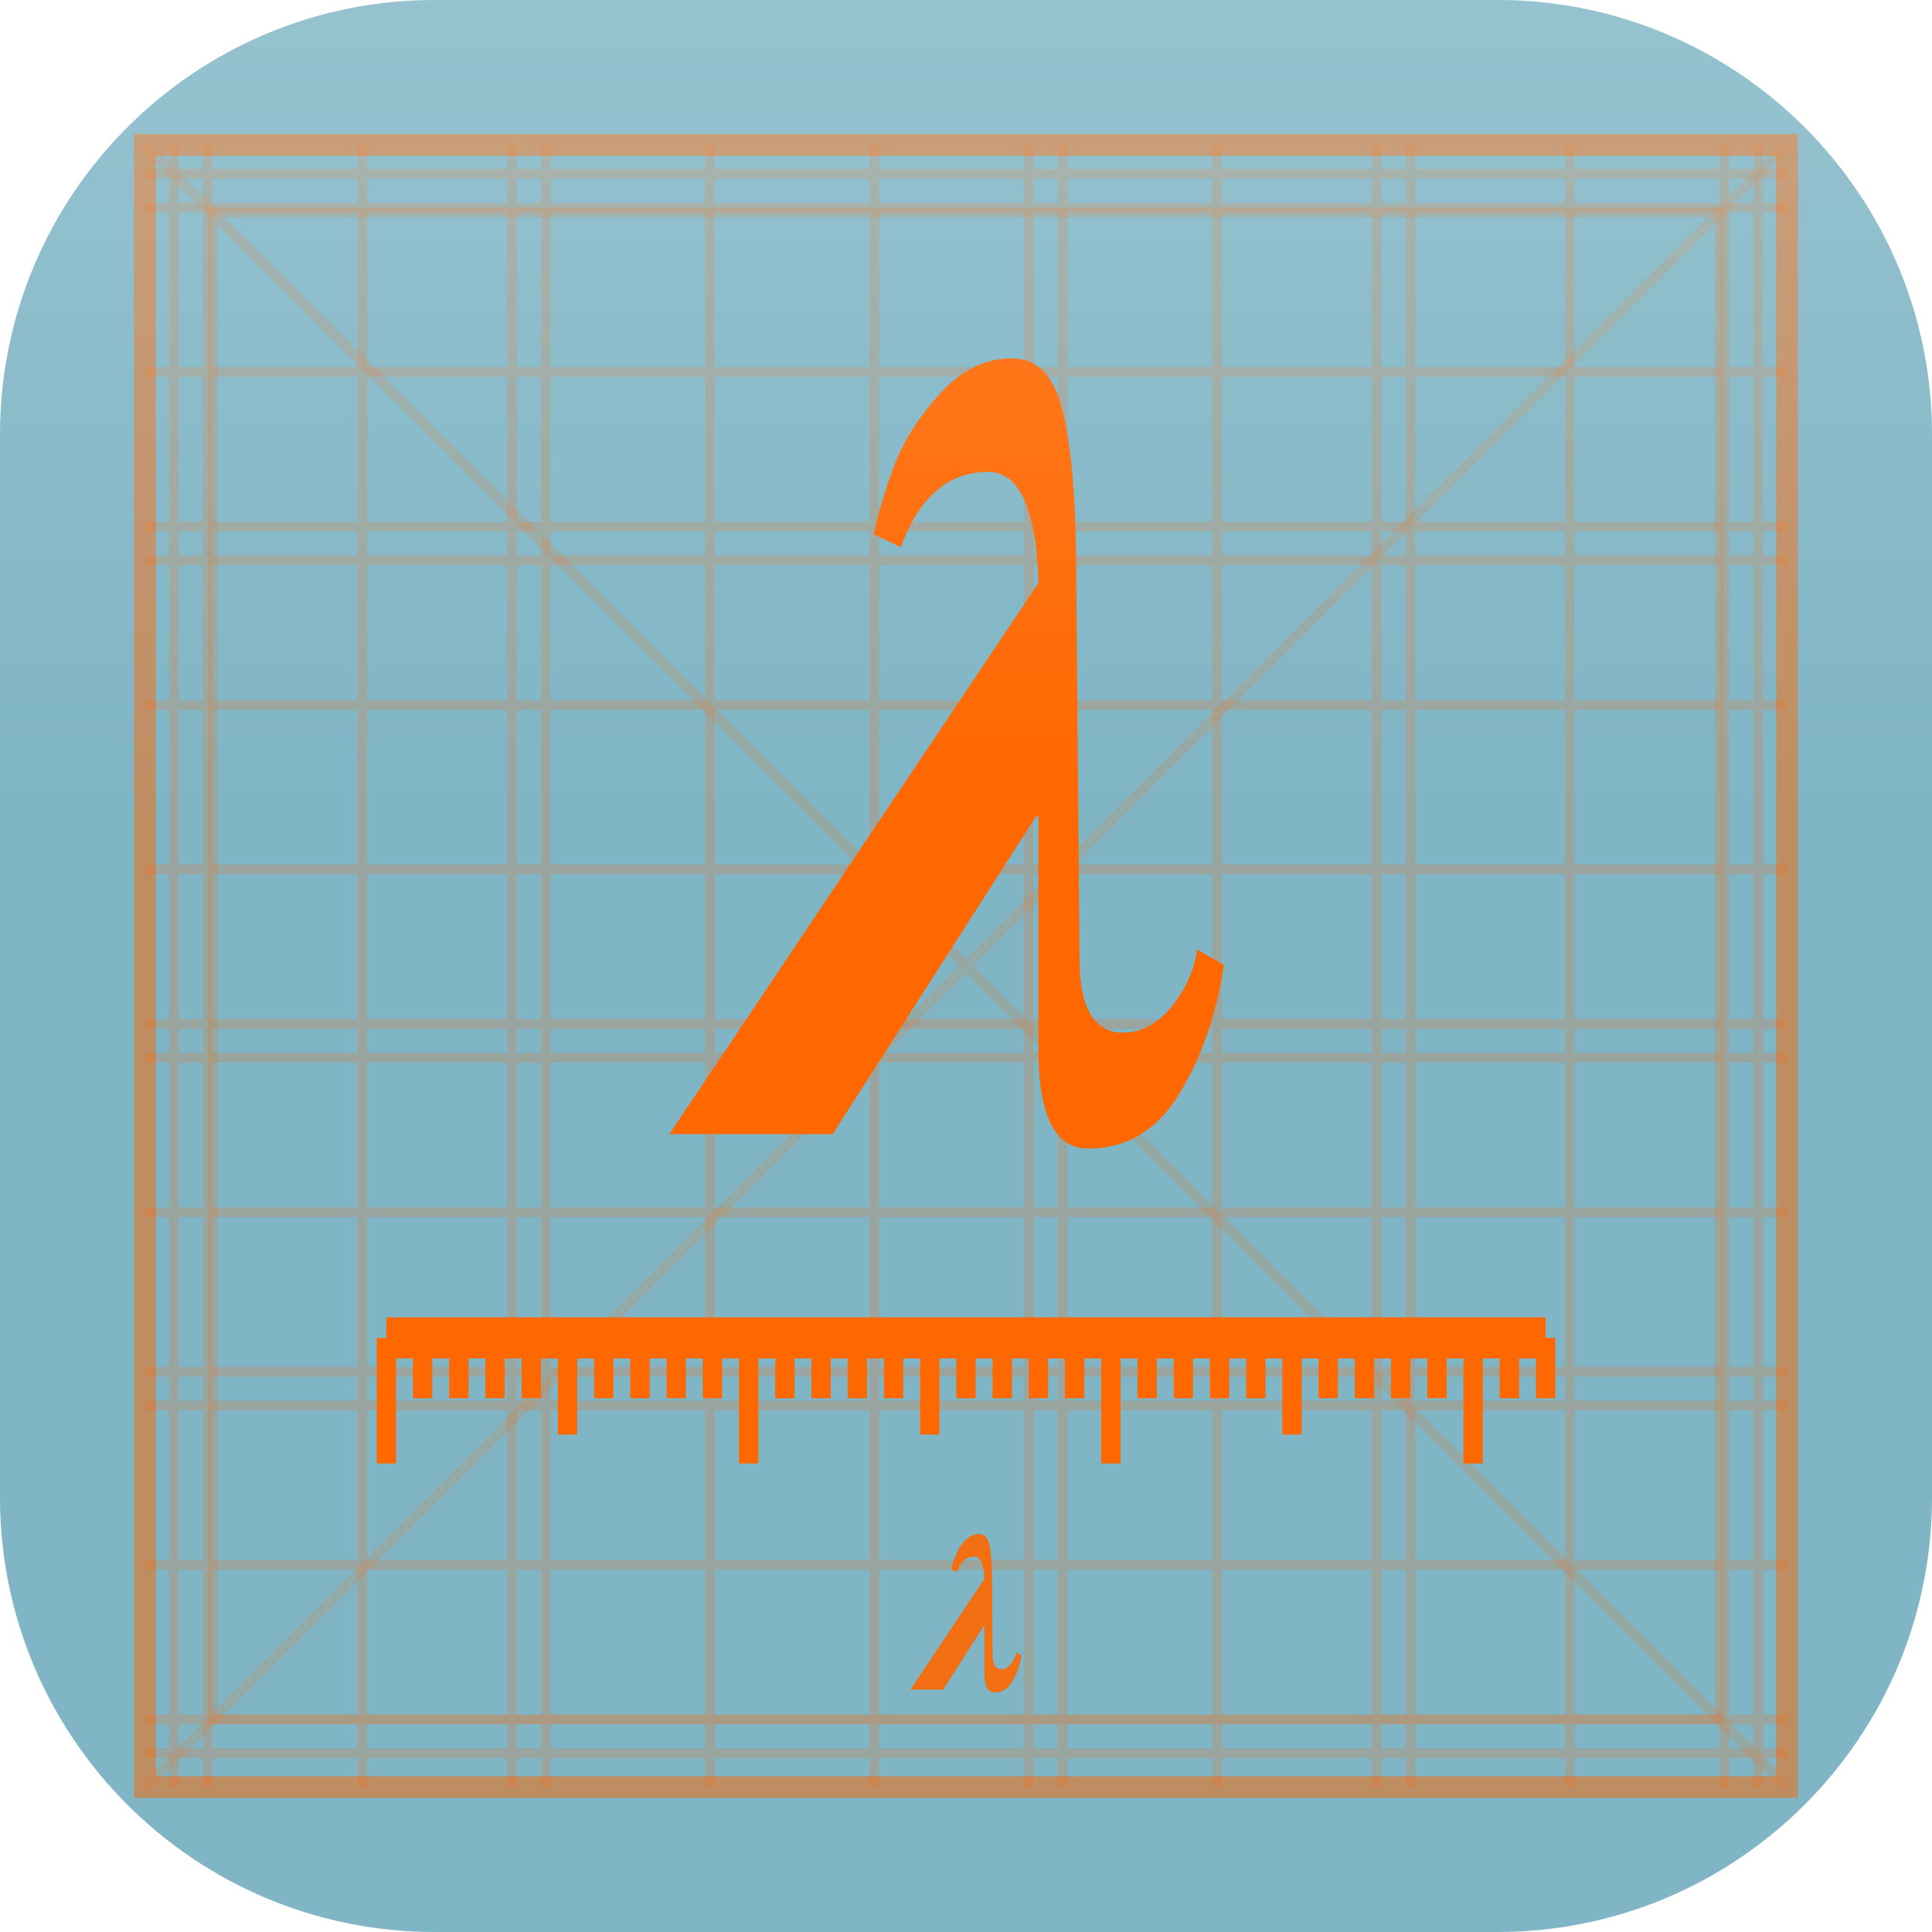
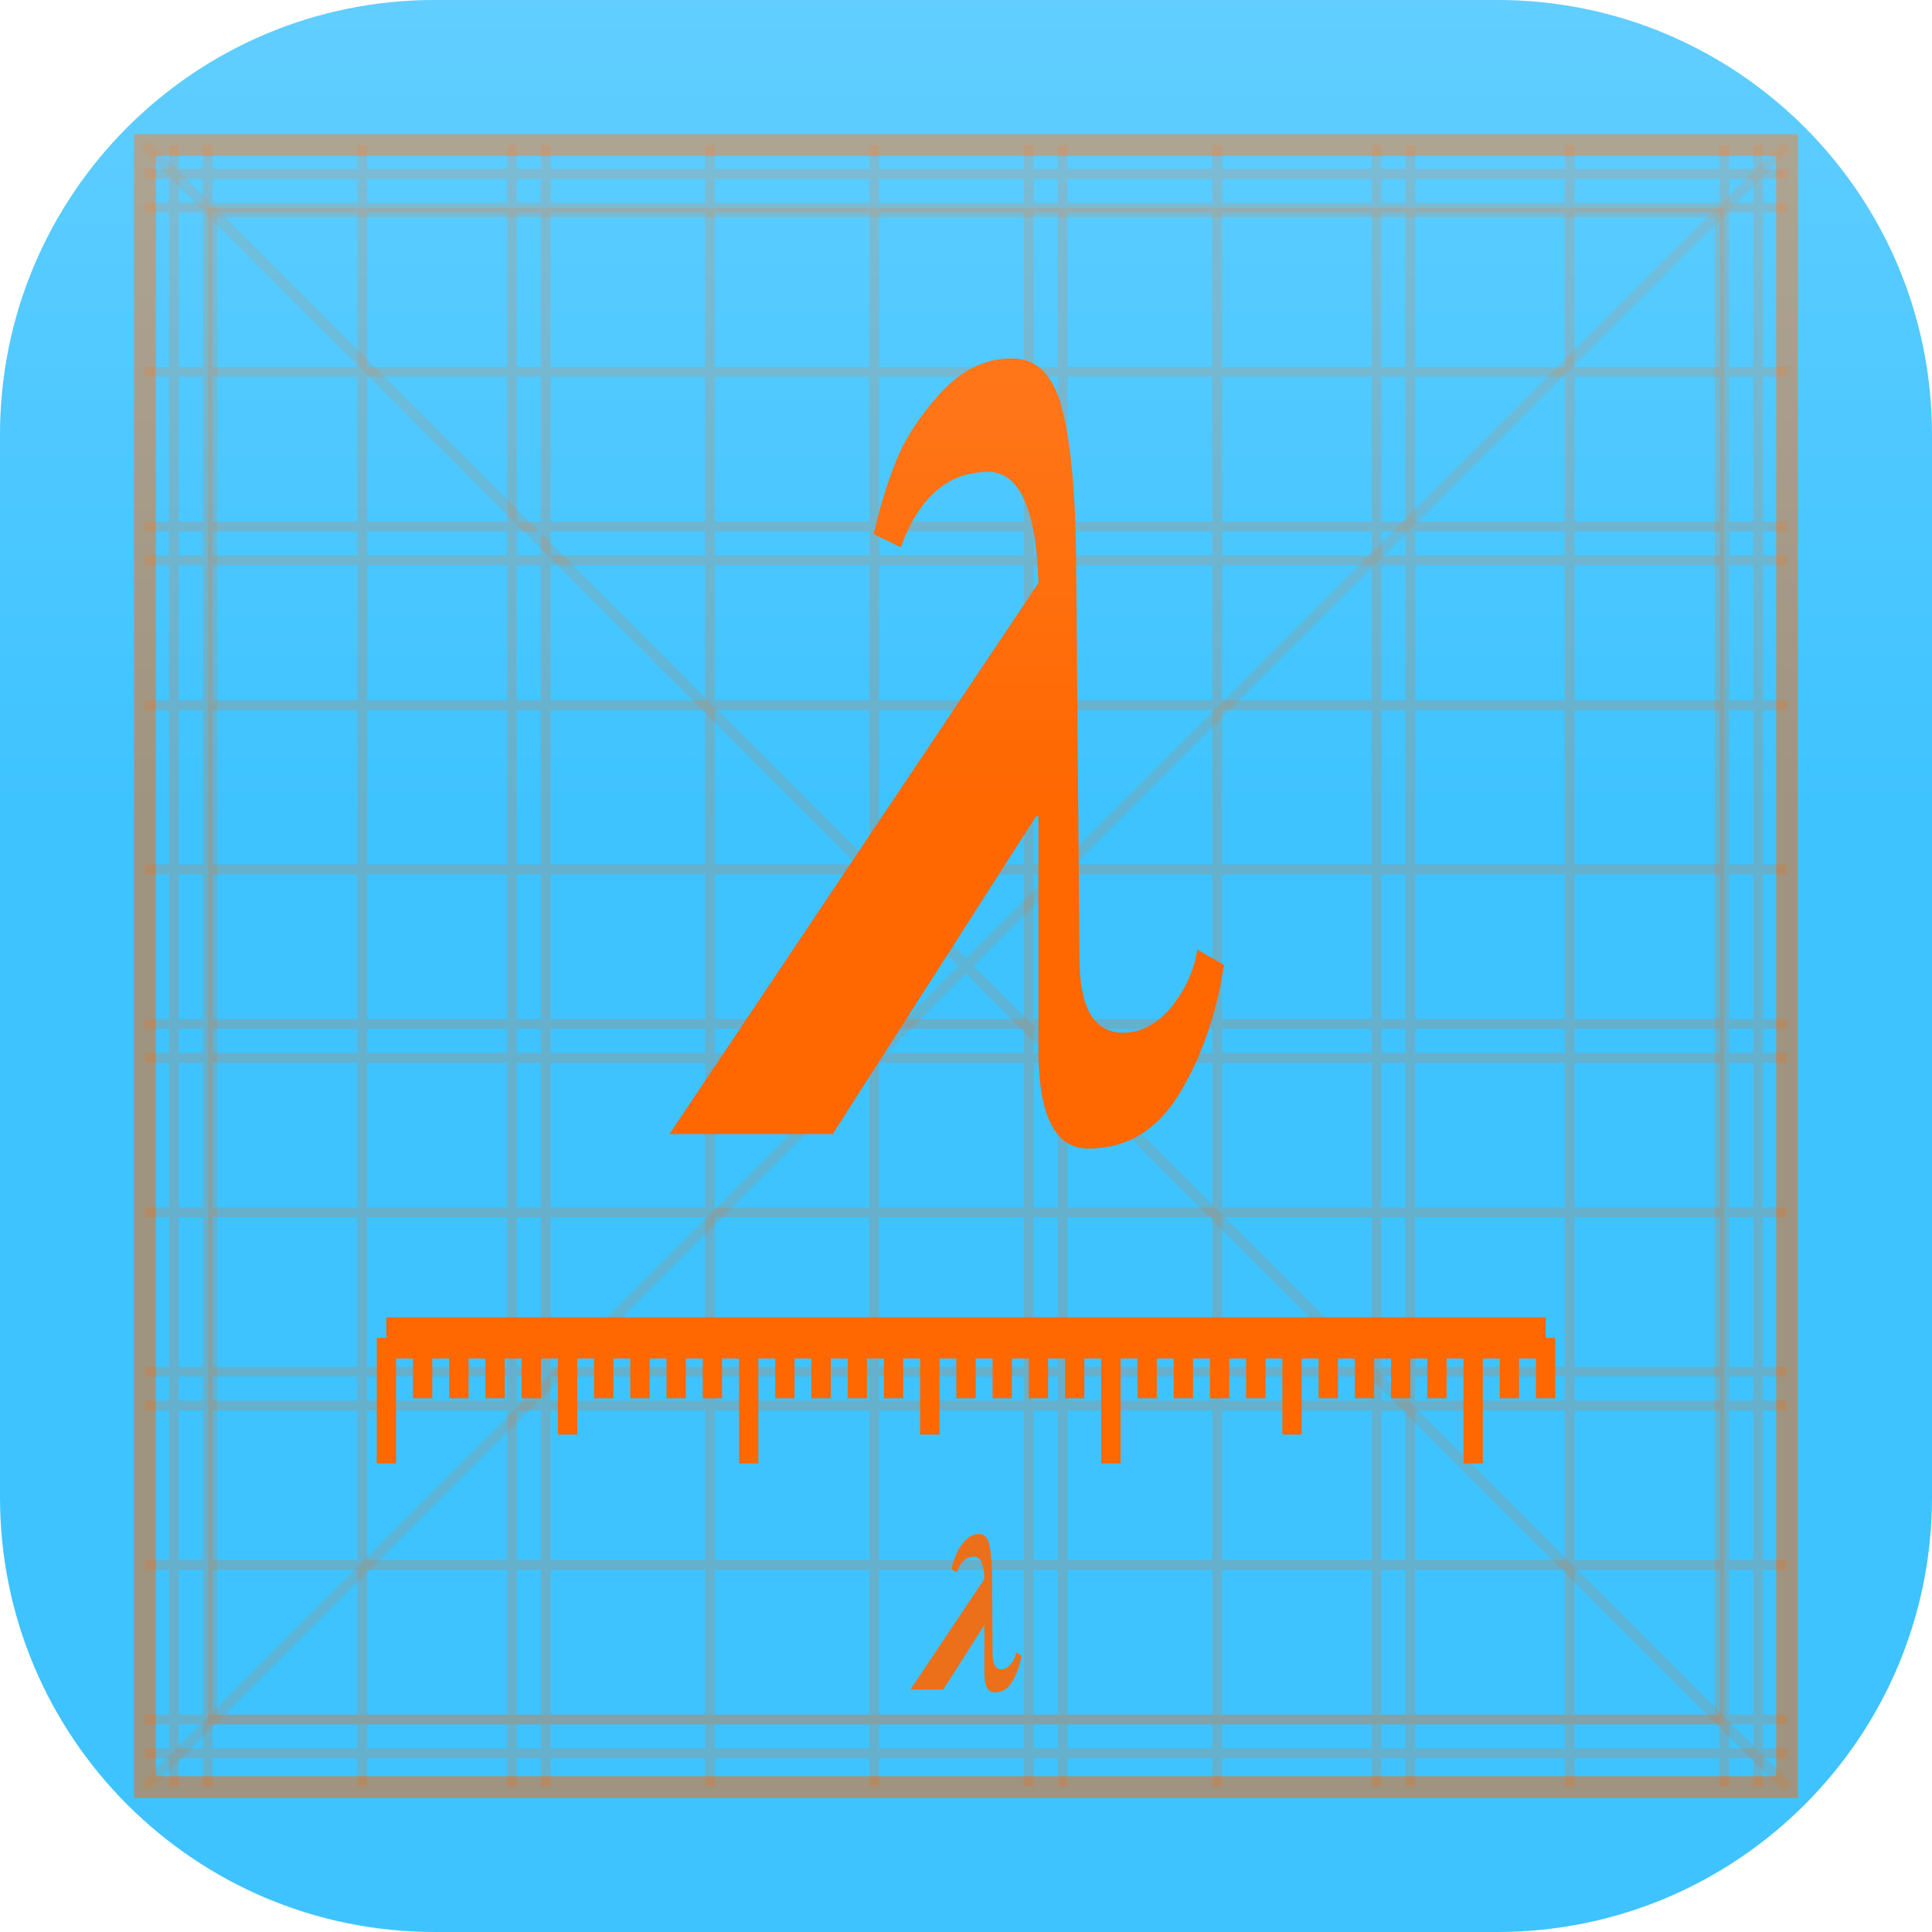
<svg xmlns="http://www.w3.org/2000/svg" role="img" aria-label="FeedPoint mark" width="96" height="96" viewBox="0 0 40 40">
  <defs>
    <linearGradient id="gl" x1="0" y1="0" x2="0" y2="1">
      <stop offset="0" stop-color="#fff" stop-opacity=".18" />
      <stop offset="1" stop-color="#fff" stop-opacity="0" />
    </linearGradient>
    <clipPath id="cp">
      <rect width="40" height="40" rx="9" />
    </clipPath>
  </defs>
  <g clip-path="url(#cp)">
-     <rect width="40" height="40" fill="#7FB5C5" />
+     <rect width="40" height="40" fill="#3EC3FF" />
    <g stroke="#FF6700" stroke-opacity=".2" stroke-width=".2" fill="none">
      <path d="M3.6 3 V37 M4.3 3 V37 M7.5 3 V37 M10.6 3 V37 M11.3 3 V37 M14.7 3 V37 M18.1 3 V37 M21.3 3 V37 M22 3 V37 M25.2 3 V37 M28.5 3 V37 M29.2 3 V37 M32.5 3 V37 M35.7 3 V37 M36.4 3 V37 M3 3.6 H37 M3 4.3 H37 M3 7.7 H37 M3 10.9 H37 M3 11.6 H37 M3 14.6 H37 M3 18 H37 M3 21.2 H37 M3 21.9 H37 M3 25.1 H37 M3 28.4 H37 M3 29.1 H37 M3 32.4 H37 M3 35.6 H37 M3 36.3 H37" />
    </g>
    <g stroke="#FF6700" stroke-opacity=".16" stroke-width=".22" fill="none">
      <path d="M3 3 L37 37 M37 3 L3 37" />
    </g>
    <rect x="3" y="3" width="34" height="34" fill="none" stroke="#FF6700" stroke-opacity=".5" stroke-width=".45" />
    <rect x="4.4" y="4.4" width="31.2" height="31.2" fill="none" stroke="#FF6700" stroke-opacity=".18" stroke-width=".2" />
    <path d="M24.79 19.66L25.34 19.98Q25.11 21.50 24.42 22.64Q23.73 23.78 22.53 23.78Q21.50 23.78 21.50 21.73L21.50 16.90L21.45 16.90L17.24 23.48L13.86 23.48L21.50 12.07Q21.43 9.77 20.46 9.77Q19.22 9.77 18.65 11.33L18.09 11.06Q18.25 10.32 18.53 9.60Q18.81 8.87 19.46 8.15Q20.12 7.42 20.95 7.42Q21.73 7.42 21.99 8.47Q22.26 9.52 22.28 11.56L22.35 19.84Q22.35 21.38 23.25 21.38Q23.82 21.38 24.26 20.84Q24.69 20.30 24.79 19.66" fill="#FF6700" />
    <g stroke="#FF6700" stroke-linecap="butt" fill="none">
      <path d="M8 27.7 H32" stroke-width=".85" />
      <path d="M8.00 27.7 V30.30 M8.75 27.7 V28.95 M9.50 27.7 V28.95 M10.25 27.7 V28.95 M11.00 27.7 V28.95 M11.75 27.7 V29.70 M12.50 27.7 V28.95 M13.25 27.7 V28.95 M14.00 27.7 V28.95 M14.75 27.7 V28.95 M15.50 27.7 V30.30 M16.25 27.7 V28.95 M17.00 27.7 V28.95 M17.75 27.7 V28.95 M18.50 27.7 V28.95 M19.25 27.7 V29.70 M20.00 27.7 V28.95 M20.75 27.7 V28.95 M21.50 27.7 V28.95 M22.25 27.7 V28.95 M23.00 27.7 V30.30 M23.75 27.7 V28.95 M24.50 27.7 V28.95 M25.25 27.7 V28.95 M26.00 27.7 V28.95 M26.75 27.7 V29.70 M27.50 27.7 V28.95 M28.25 27.7 V28.95 M29.00 27.7 V28.95 M29.75 27.7 V28.95 M30.50 27.7 V30.30 M31.25 27.7 V28.95 M32.00 27.7 V28.95 " stroke-width=".4" />
    </g>
    <path d="M21.04 34.21L21.15 34.28Q21.10 34.58 20.96 34.81Q20.83 35.04 20.59 35.04Q20.38 35.04 20.38 34.63L20.38 33.66L20.37 33.66L19.53 34.98L18.85 34.98L20.38 32.69Q20.37 32.23 20.17 32.23Q19.92 32.23 19.81 32.55L19.70 32.49Q19.73 32.34 19.79 32.20Q19.84 32.05 19.97 31.91Q20.10 31.76 20.27 31.76Q20.43 31.76 20.48 31.97Q20.53 32.18 20.54 32.59L20.55 34.25Q20.55 34.56 20.73 34.56Q20.84 34.56 20.93 34.45Q21.02 34.34 21.04 34.21" fill="#FF6700" fill-opacity=".9" />
    <rect width="40" height="17" fill="url(#gl)" />
  </g>
</svg>
